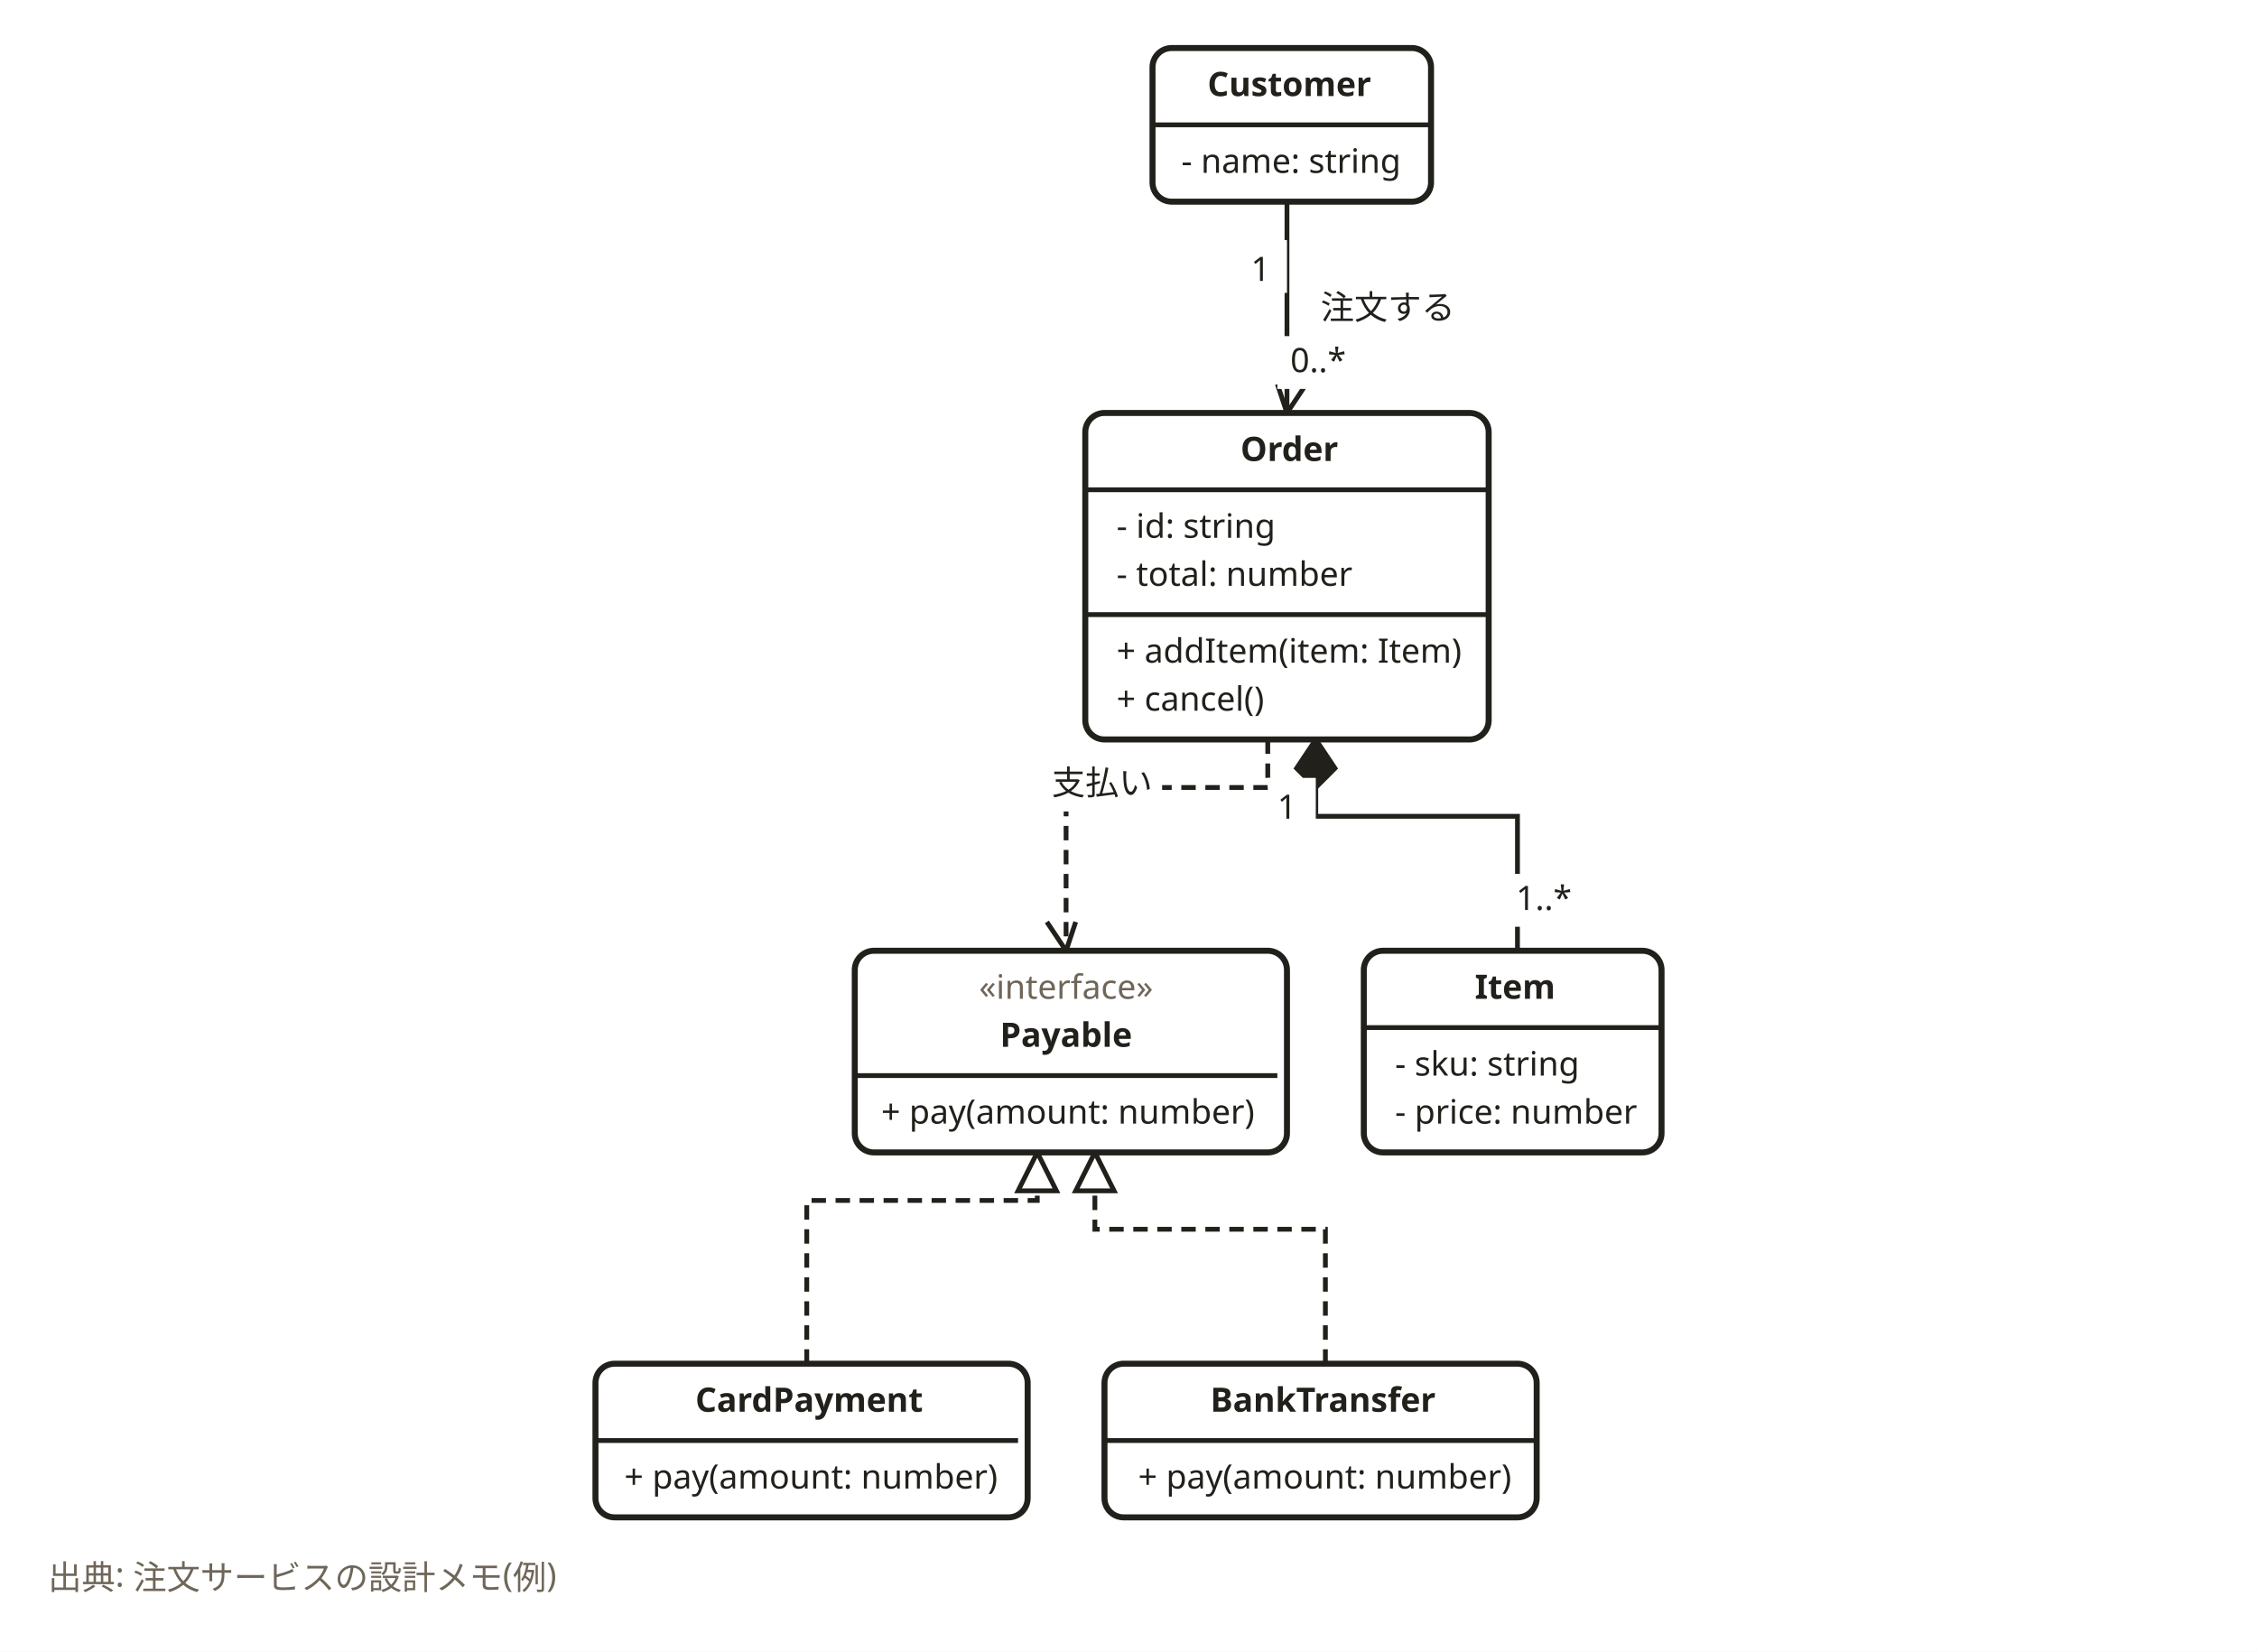
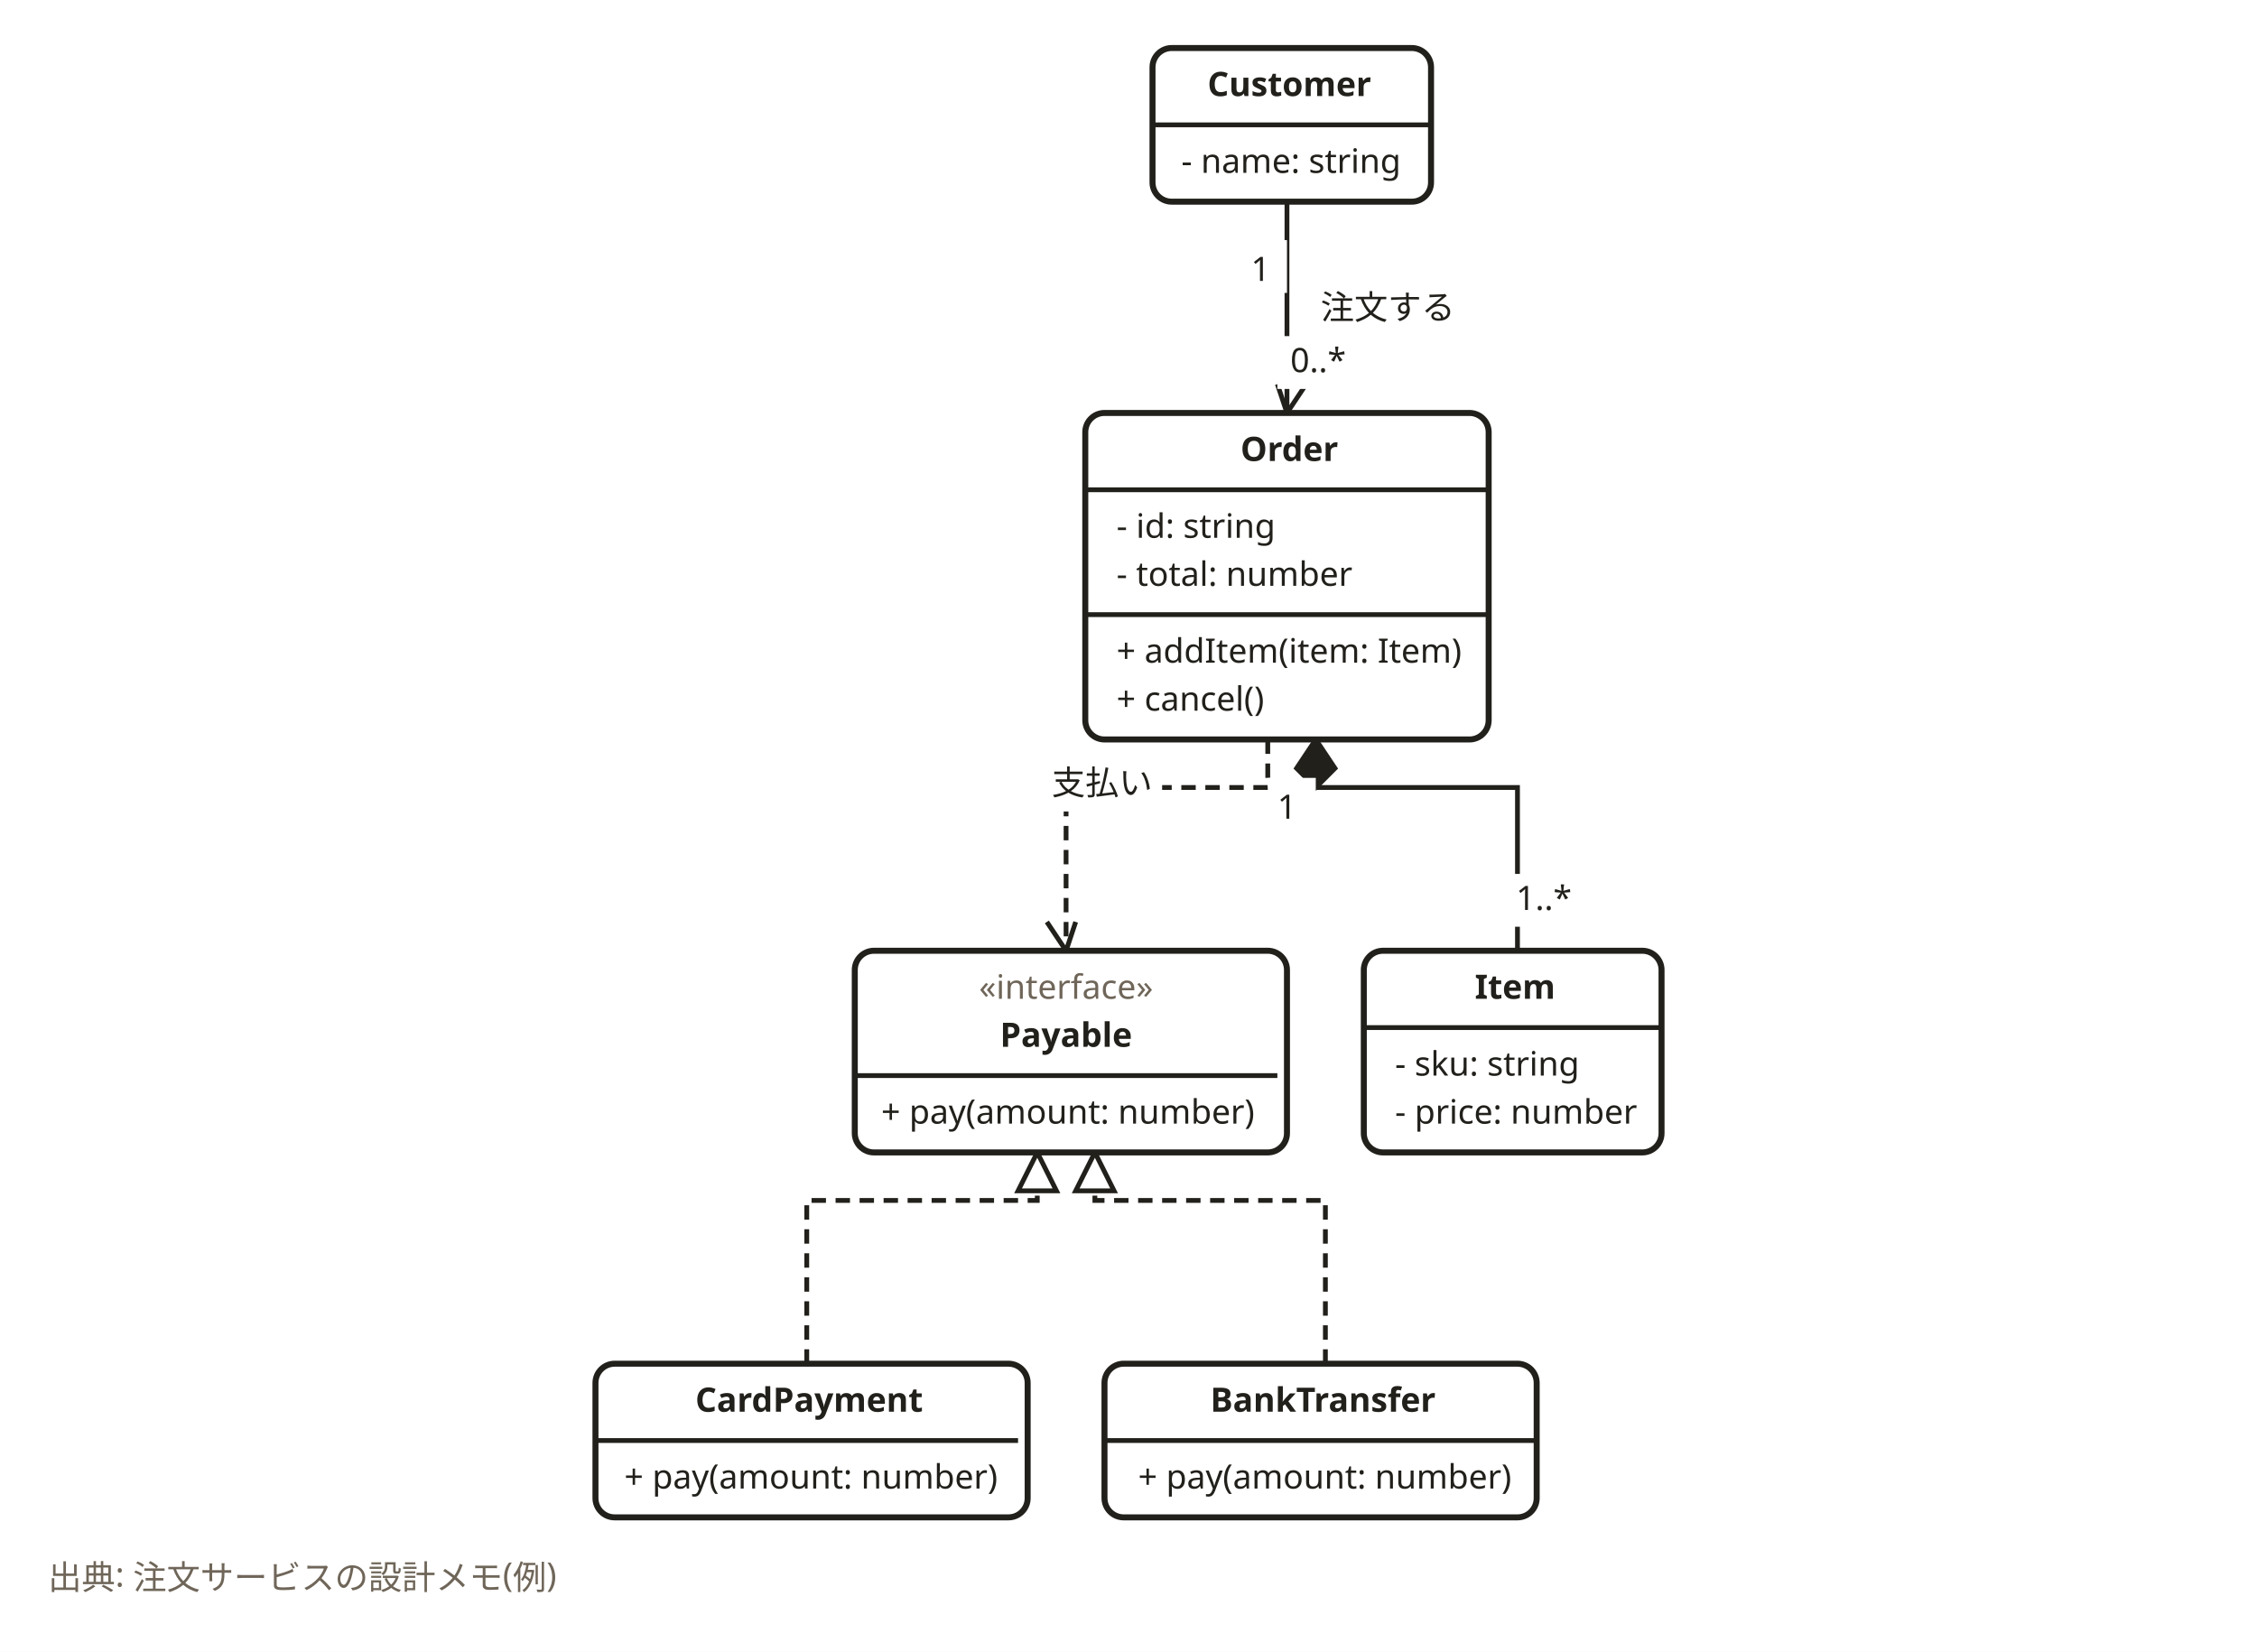
<svg xmlns="http://www.w3.org/2000/svg" width="940" height="688" viewBox="0 0 940 688" role="img" aria-labelledby="svg-title">
  <style>
    text { font-family: 'Hiragino Sans','Hiragino Kaku Gothic ProN','Yu Gothic','YuGothic',Meiryo,'Noto Sans JP',sans-serif; }
    .emoji { font-family: 'Noto Color Emoji','Segoe UI Emoji',sans-serif; }
  </style>
  <rect x="0" y="0" width="940" height="688" fill="#ffffff" />
  <path d="M336,568 L336,500 L432,500 L432,480" fill="none" stroke="#22201b" stroke-width="2" stroke-dasharray="6,4" />
  <path d="M432,480 L440,496 L424,496 z" fill="#ffffff" stroke="#22201b" stroke-width="2" />
-   <path d="M552,568 L552,512 L456,512 L456,480" fill="none" stroke="#22201b" stroke-width="2" stroke-dasharray="6,4" />
+   <path d="M552,568 L552,500 L456,500 L456,480" fill="none" stroke="#22201b" stroke-width="2" stroke-dasharray="6,4" />
  <path d="M456,480 L464,496 L448,496 z" fill="#ffffff" stroke="#22201b" stroke-width="2" />
  <path d="M528,308 L528,328 L444,328 L444,396" fill="none" stroke="#22201b" stroke-width="2" stroke-dasharray="6,4" />
  <path d="M436,384 L444,396 L448,384" fill="none" stroke="#22201b" stroke-width="2" />
-   <path d="M548,308 L548,340 L632,340 L632,396" fill="none" stroke="#22201b" stroke-width="2" />
+   <path d="M548,308 L548,328 L632,328 L632,396" fill="none" stroke="#22201b" stroke-width="2" />
  <path d="M548,308 L556,320 L548,328 L540,320 z" fill="#22201b" stroke="#22201b" stroke-width="2" />
  <path d="M536,84 L536,172" fill="none" stroke="#22201b" stroke-width="2" />
  <path d="M532,160 L536,172 L544,160" fill="none" stroke="#22201b" stroke-width="2" />
  <rect x="356" y="396" width="180" height="84" rx="8" fill="#ffffff" stroke="#22201b" stroke-width="2.5" />
  <path d="M356,448 H532" fill="none" stroke="#22201b" stroke-width="2" />
  <rect x="452" y="172" width="168" height="136" rx="8" fill="#ffffff" stroke="#22201b" stroke-width="2.5" />
  <path d="M452,204 H620" fill="none" stroke="#22201b" stroke-width="2" />
  <path d="M452,256 H620" fill="none" stroke="#22201b" stroke-width="2" />
  <rect x="568" y="396" width="124" height="84" rx="8" fill="#ffffff" stroke="#22201b" stroke-width="2.5" />
  <path d="M568,428 H692" fill="none" stroke="#22201b" stroke-width="2" />
  <rect x="480" y="20" width="116" height="64" rx="8" fill="#ffffff" stroke="#22201b" stroke-width="2.5" />
  <path d="M480,52 H596" fill="none" stroke="#22201b" stroke-width="2" />
  <rect x="248" y="568" width="180" height="64" rx="8" fill="#ffffff" stroke="#22201b" stroke-width="2.5" />
  <path d="M248,600 H424" fill="none" stroke="#22201b" stroke-width="2" />
  <rect x="460" y="568" width="180" height="64" rx="8" fill="#ffffff" stroke="#22201b" stroke-width="2.5" />
  <path d="M460,600 H640" fill="none" stroke="#22201b" stroke-width="2" />
  <text x="444" y="416" text-anchor="middle" font-size="14" fill="#6f6659">«interface»</text>
  <text x="444" y="436" text-anchor="middle" font-size="14" font-weight="700" fill="#22201b">Payable</text>
  <text x="367" y="468" font-size="14" fill="#22201b">+ pay(amount: number)</text>
  <text x="537" y="192" text-anchor="middle" font-size="14" font-weight="700" fill="#22201b">Order</text>
  <text x="465" y="224" font-size="14" fill="#22201b">- id: string</text>
  <text x="465" y="244" font-size="14" fill="#22201b">- total: number</text>
  <text x="465" y="276" font-size="14" fill="#22201b">+ addItem(item: Item)</text>
  <text x="465" y="296" font-size="14" fill="#22201b">+ cancel()</text>
  <text x="631" y="416" text-anchor="middle" font-size="14" font-weight="700" fill="#22201b">Item</text>
  <text x="581" y="448" font-size="14" fill="#22201b">- sku: string</text>
  <text x="581" y="468" font-size="14" fill="#22201b">- price: number</text>
  <text x="537" y="40" text-anchor="middle" font-size="14" font-weight="700" fill="#22201b">Customer</text>
  <text x="492" y="72" font-size="14" fill="#22201b">- name: string</text>
  <text x="337" y="588" text-anchor="middle" font-size="14" font-weight="700" fill="#22201b">CardPayment</text>
  <text x="260" y="620" font-size="14" fill="#22201b">+ pay(amount: number)</text>
  <text x="551" y="588" text-anchor="middle" font-size="14" font-weight="700" fill="#22201b">BankTransfer</text>
  <text x="474" y="620" font-size="14" fill="#22201b">+ pay(amount: number)</text>
  <rect x="432" y="316" width="52" height="22" fill="#ffffff" />
  <text x="459" y="331" text-anchor="middle" font-size="14" fill="#22201b">支払い</text>
  <rect x="528" y="324" width="20" height="22" fill="#ffffff" />
  <text x="536" y="341" text-anchor="middle" font-size="14" fill="#22201b">1</text>
  <rect x="628" y="364" width="32" height="22" fill="#ffffff" />
  <text x="643" y="379" text-anchor="middle" font-size="14" fill="#22201b">1..*</text>
  <rect x="516" y="100" width="20" height="22" fill="#ffffff" />
  <text x="525" y="117" text-anchor="middle" font-size="14" fill="#22201b">1</text>
  <rect x="532" y="140" width="32" height="22" fill="#ffffff" />
  <text x="549" y="155" text-anchor="middle" font-size="14" fill="#22201b">0..*</text>
  <rect x="544" y="116" width="68" height="22" fill="#ffffff" />
  <text x="578" y="133" text-anchor="middle" font-size="14" fill="#22201b">注文する</text>
  <text x="20" y="662" font-size="14" font-weight="400" fill="#6f6659">出典: 注文サービスの設計メモ(例)</text>
</svg>
